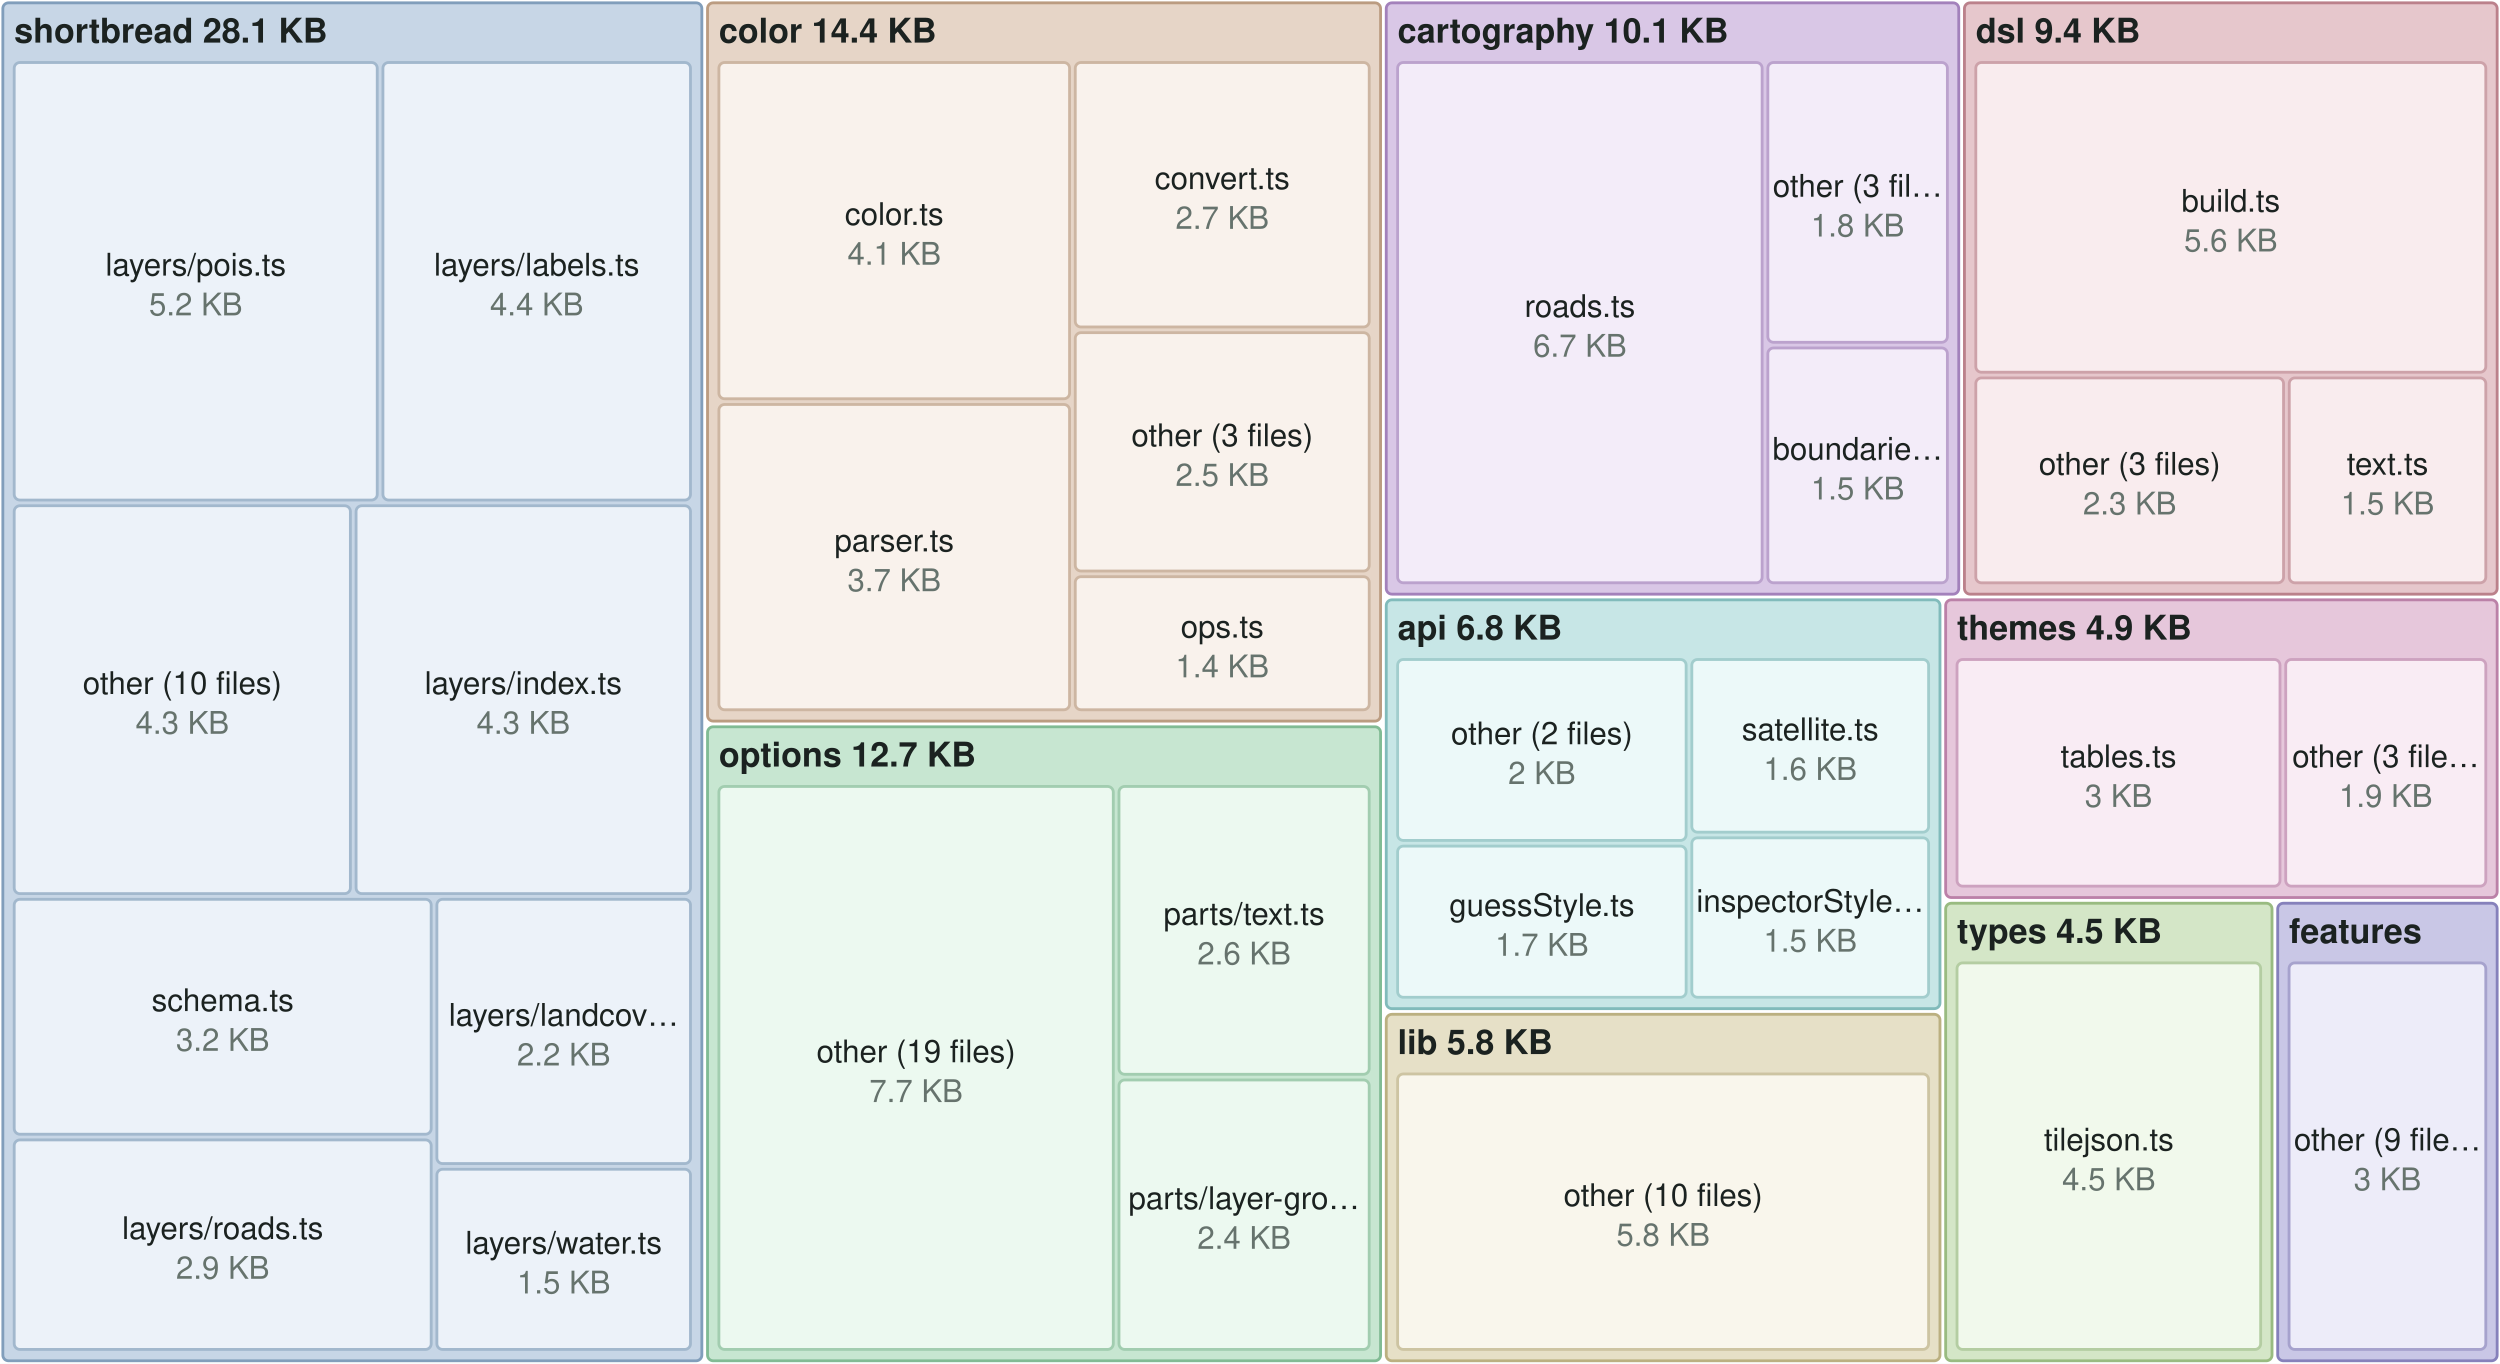
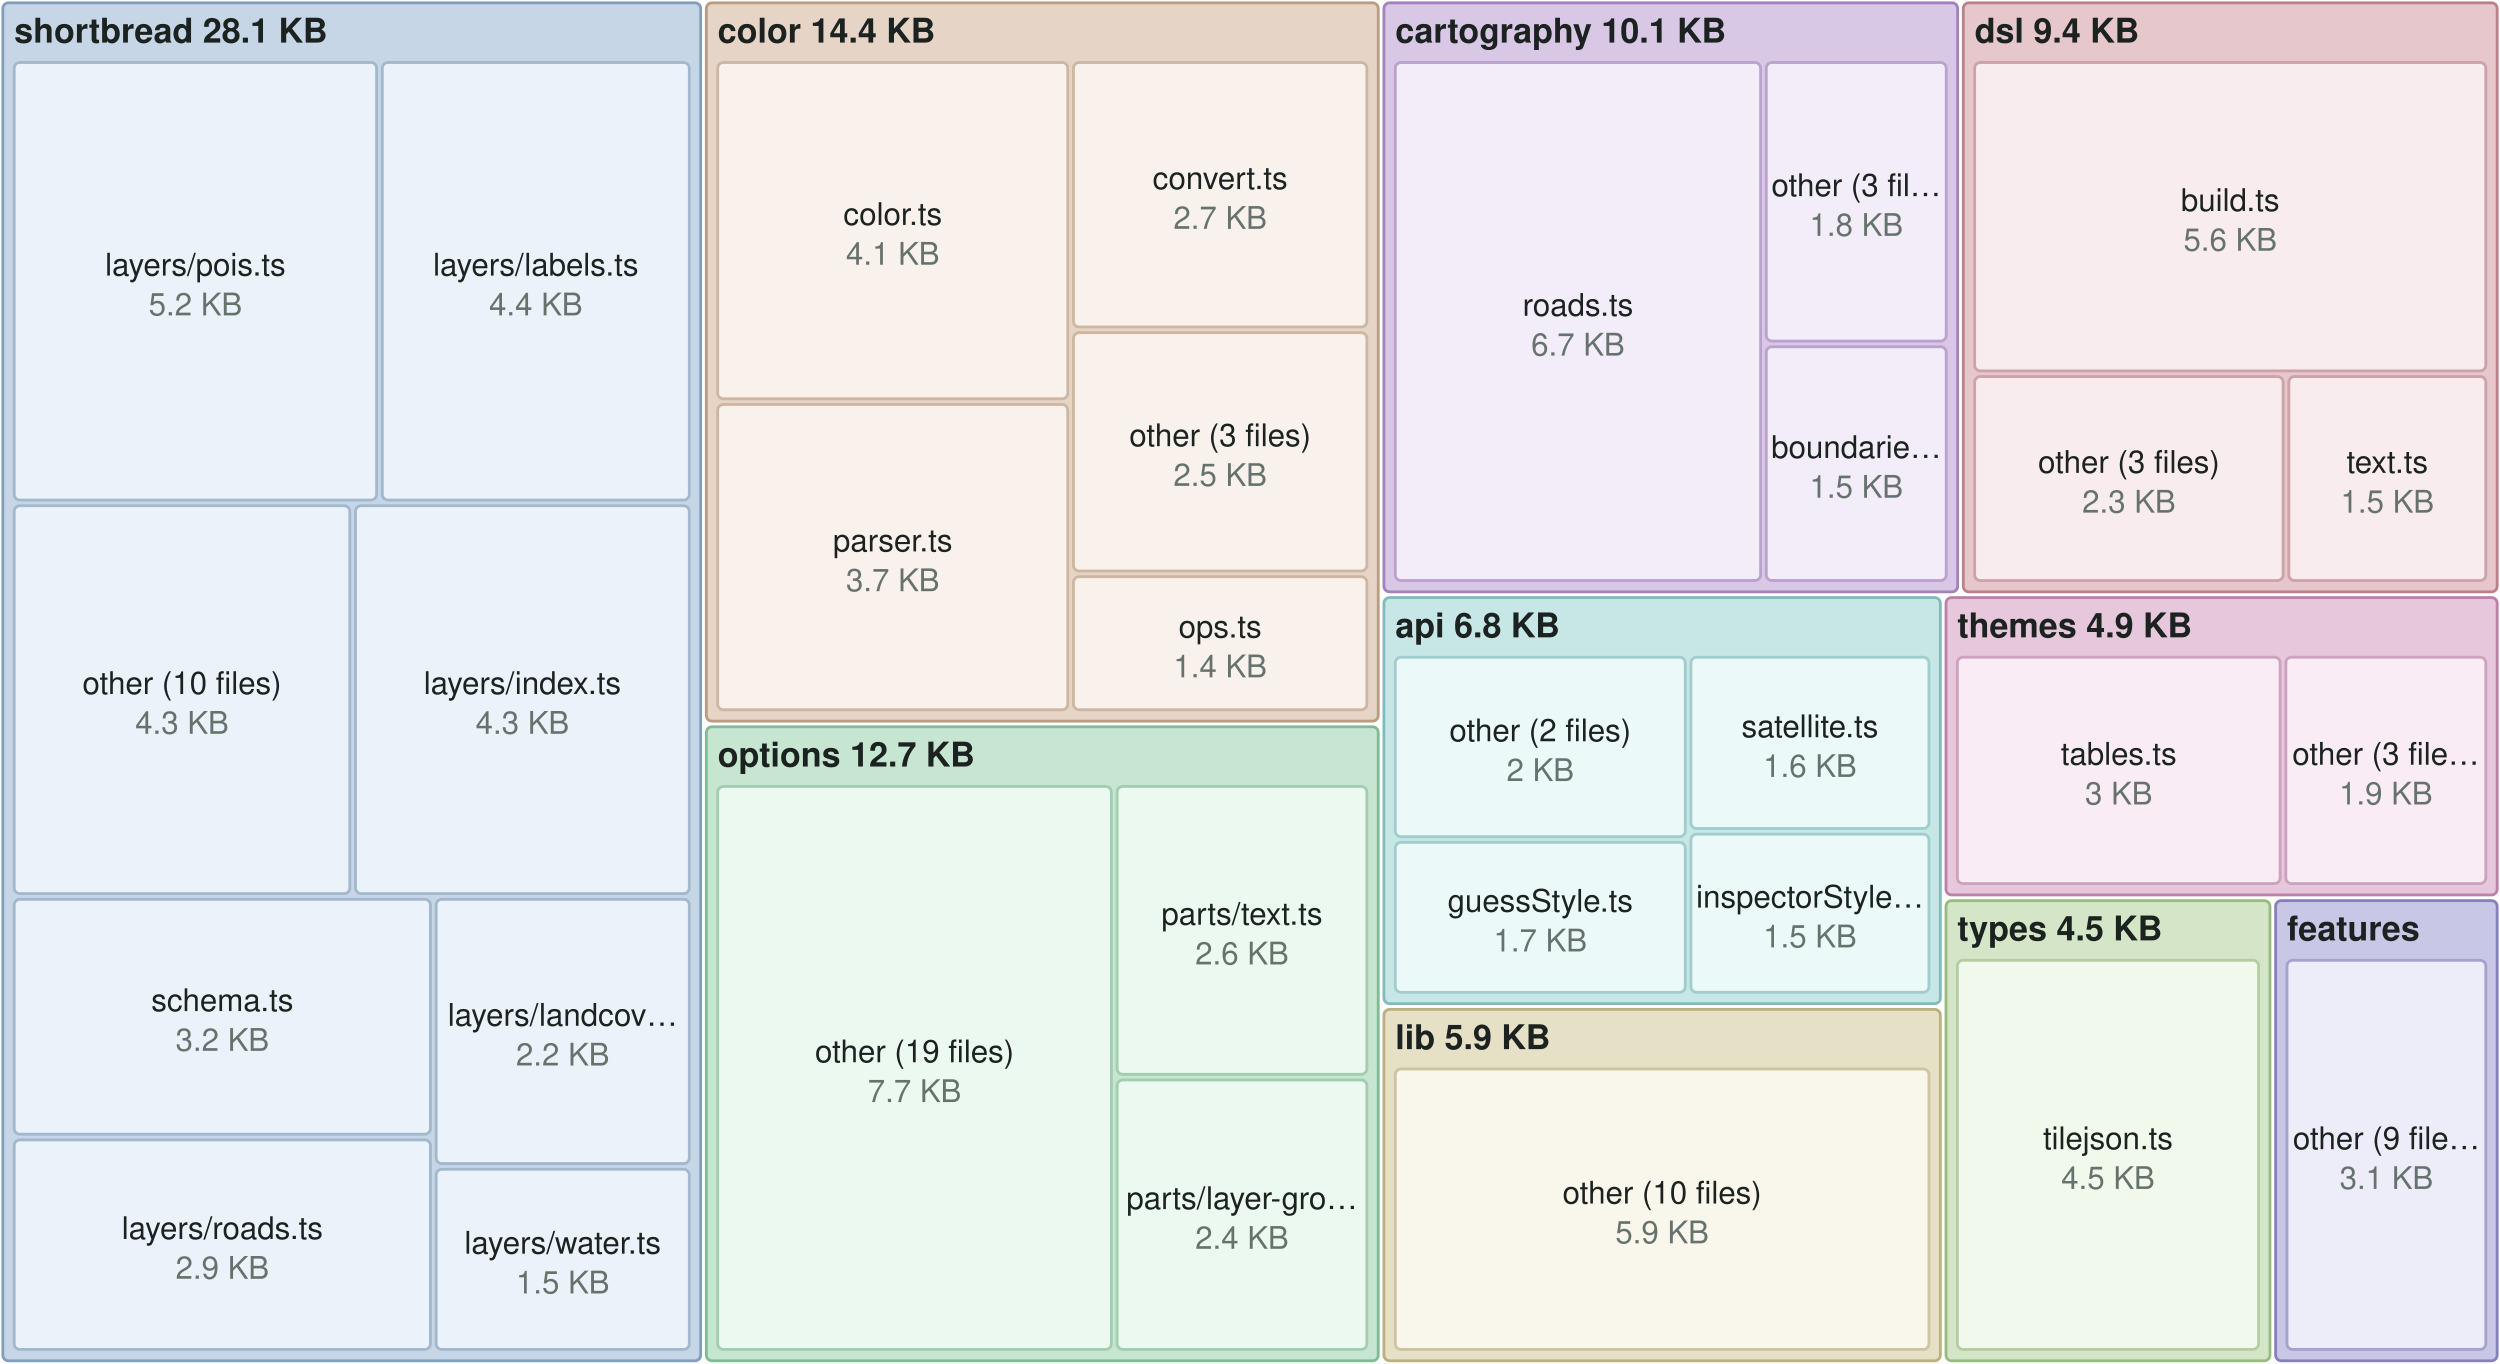
<svg xmlns="http://www.w3.org/2000/svg" width="880" height="480" viewBox="0 0 880 480">
  <style>
	.background { fill: #ffffff; }
	text { font-family: Helvetica, Arial, 'Liberation Sans', sans-serif; }
	.group-label { fill: #1b2220; font-weight: 600; font-size: 12px; }
	.leaf-label { fill: #1b2220; font-size: 11px; text-anchor: middle; }
	.leaf-size { fill: #66736d; font-size: 11px; text-anchor: middle; }
	.group-box, .leaf-box { stroke-width: 1; }
	.leaf:hover .leaf-box { stroke-width: 2; }
	.c0 .group-box { fill: hsl(210 38% 84%); stroke: hsl(210 30% 62%); }
	.c0 .leaf-box { fill: hsl(210 50% 95%); stroke: hsl(210 30% 72%); }
	.c1 .group-box { fill: hsl(28 38% 84%); stroke: hsl(28 30% 62%); }
	.c1 .leaf-box { fill: hsl(28 50% 95%); stroke: hsl(28 30% 72%); }
	.c2 .group-box { fill: hsl(140 38% 84%); stroke: hsl(140 30% 62%); }
	.c2 .leaf-box { fill: hsl(140 50% 95%); stroke: hsl(140 30% 72%); }
	.c3 .group-box { fill: hsl(275 38% 84%); stroke: hsl(275 30% 62%); }
	.c3 .leaf-box { fill: hsl(275 50% 95%); stroke: hsl(275 30% 72%); }
	.c4 .group-box { fill: hsl(350 38% 84%); stroke: hsl(350 30% 62%); }
	.c4 .leaf-box { fill: hsl(350 50% 95%); stroke: hsl(350 30% 72%); }
	.c5 .group-box { fill: hsl(180 38% 84%); stroke: hsl(180 30% 62%); }
	.c5 .leaf-box { fill: hsl(180 50% 95%); stroke: hsl(180 30% 72%); }
	.c6 .group-box { fill: hsl(48 38% 84%); stroke: hsl(48 30% 62%); }
	.c6 .leaf-box { fill: hsl(48 50% 95%); stroke: hsl(48 30% 72%); }
	.c7 .group-box { fill: hsl(320 38% 84%); stroke: hsl(320 30% 62%); }
	.c7 .leaf-box { fill: hsl(320 50% 95%); stroke: hsl(320 30% 72%); }
	.c8 .group-box { fill: hsl(95 38% 84%); stroke: hsl(95 30% 62%); }
	.c8 .leaf-box { fill: hsl(95 50% 95%); stroke: hsl(95 30% 72%); }
	.c9 .group-box { fill: hsl(245 38% 84%); stroke: hsl(245 30% 62%); }
	.c9 .leaf-box { fill: hsl(245 50% 95%); stroke: hsl(245 30% 72%); }
	@media (prefers-color-scheme: dark) {
		.background { fill: #0d1117; }
		.group-label, .leaf-label { fill: #e6edf3; }
		.leaf-size { fill: #8b949e; }
		.c0 .group-box { fill: hsl(210 22% 22%); stroke: hsl(210 20% 38%); }
		.c0 .leaf-box { fill: hsl(210 25% 14%); stroke: hsl(210 20% 32%); }
		.c1 .group-box { fill: hsl(28 22% 22%); stroke: hsl(28 20% 38%); }
		.c1 .leaf-box { fill: hsl(28 25% 14%); stroke: hsl(28 20% 32%); }
		.c2 .group-box { fill: hsl(140 22% 22%); stroke: hsl(140 20% 38%); }
		.c2 .leaf-box { fill: hsl(140 25% 14%); stroke: hsl(140 20% 32%); }
		.c3 .group-box { fill: hsl(275 22% 22%); stroke: hsl(275 20% 38%); }
		.c3 .leaf-box { fill: hsl(275 25% 14%); stroke: hsl(275 20% 32%); }
		.c4 .group-box { fill: hsl(350 22% 22%); stroke: hsl(350 20% 38%); }
		.c4 .leaf-box { fill: hsl(350 25% 14%); stroke: hsl(350 20% 32%); }
		.c5 .group-box { fill: hsl(180 22% 22%); stroke: hsl(180 20% 38%); }
		.c5 .leaf-box { fill: hsl(180 25% 14%); stroke: hsl(180 20% 32%); }
		.c6 .group-box { fill: hsl(48 22% 22%); stroke: hsl(48 20% 38%); }
		.c6 .leaf-box { fill: hsl(48 25% 14%); stroke: hsl(48 20% 32%); }
		.c7 .group-box { fill: hsl(320 22% 22%); stroke: hsl(320 20% 38%); }
		.c7 .leaf-box { fill: hsl(320 25% 14%); stroke: hsl(320 20% 32%); }
		.c8 .group-box { fill: hsl(95 22% 22%); stroke: hsl(95 20% 38%); }
		.c8 .leaf-box { fill: hsl(95 25% 14%); stroke: hsl(95 20% 32%); }
		.c9 .group-box { fill: hsl(245 22% 22%); stroke: hsl(245 20% 38%); }
		.c9 .leaf-box { fill: hsl(245 25% 14%); stroke: hsl(245 20% 32%); }
	}
</style>
  <rect class="background" width="880" height="480" />
  <g class="group c0">
-     <rect class="group-box" x="1" y="1" width="246.05" height="478" rx="2" />
+     <rect class="group-box" x="1" y="1" width="245.63" height="478" rx="2" />
    <text class="group-label" x="5" y="15" textLength="108.71" lengthAdjust="spacingAndGlyphs">shortbread 28.1 KB</text>
  </g>
  <g class="leaf c0">
-     <rect class="leaf-box" x="5" y="22" width="127.79" height="154.02" rx="2" />
-     <text class="leaf-label" x="68.9" y="97.01" textLength="64.19" lengthAdjust="spacingAndGlyphs">layers/pois.ts</text>
-     <text class="leaf-size" x="68.9" y="111.01" textLength="33.02" lengthAdjust="spacingAndGlyphs">5.2 KB</text>
-   </g>
-   <g class="leaf c0">
-     <rect class="leaf-box" x="134.79" y="22" width="108.26" height="154.02" rx="2" />
-     <text class="leaf-label" x="188.92" y="97.01" textLength="72.74" lengthAdjust="spacingAndGlyphs">layers/labels.ts</text>
-     <text class="leaf-size" x="188.92" y="111.01" textLength="33.02" lengthAdjust="spacingAndGlyphs">4.4 KB</text>
-   </g>
-   <g class="leaf c0">
-     <rect class="leaf-box" x="5" y="178.02" width="118.34" height="136.53" rx="2" />
-     <text class="leaf-label" x="64.17" y="244.29" textLength="70.3" lengthAdjust="spacingAndGlyphs">other (10 files)</text>
-     <text class="leaf-size" x="64.17" y="258.29" textLength="33.02" lengthAdjust="spacingAndGlyphs">4.3 KB</text>
-   </g>
-   <g class="leaf c0">
-     <rect class="leaf-box" x="125.34" y="178.02" width="117.71" height="136.53" rx="2" />
-     <text class="leaf-label" x="184.2" y="244.29" textLength="70.3" lengthAdjust="spacingAndGlyphs">layers/index.ts</text>
-     <text class="leaf-size" x="184.2" y="258.29" textLength="33.02" lengthAdjust="spacingAndGlyphs">4.3 KB</text>
-   </g>
-   <g class="leaf c0">
-     <rect class="leaf-box" x="5" y="316.55" width="146.78" height="82.7" rx="2" />
-     <text class="leaf-label" x="78.39" y="355.9" textLength="50.13" lengthAdjust="spacingAndGlyphs">schema.ts</text>
-     <text class="leaf-size" x="78.39" y="369.9" textLength="33.02" lengthAdjust="spacingAndGlyphs">3.2 KB</text>
-   </g>
-   <g class="leaf c0">
-     <rect class="leaf-box" x="5" y="401.25" width="146.78" height="73.75" rx="2" />
-     <text class="leaf-label" x="78.39" y="436.13" textLength="71.52" lengthAdjust="spacingAndGlyphs">layers/roads.ts</text>
-     <text class="leaf-size" x="78.39" y="450.13" textLength="33.02" lengthAdjust="spacingAndGlyphs">2.9 KB</text>
-   </g>
-   <g class="leaf c0">
-     <rect class="leaf-box" x="153.78" y="316.55" width="89.27" height="93.03" rx="2" />
-     <text class="leaf-label" x="198.42" y="361.07" textLength="76.42" lengthAdjust="spacingAndGlyphs">layers/landcov…</text>
-     <text class="leaf-size" x="198.42" y="375.07" textLength="33.02" lengthAdjust="spacingAndGlyphs">2.2 KB</text>
-   </g>
-   <g class="leaf c0">
-     <rect class="leaf-box" x="153.78" y="411.58" width="89.27" height="63.42" rx="2" />
-     <text class="leaf-label" x="198.42" y="441.29" textLength="70.91" lengthAdjust="spacingAndGlyphs">layers/water.ts</text>
-     <text class="leaf-size" x="198.42" y="455.29" textLength="33.02" lengthAdjust="spacingAndGlyphs">1.5 KB</text>
+     <rect class="leaf-box" x="5" y="22" width="127.57" height="154.02" rx="2" />
+     <text class="leaf-label" x="68.78" y="97.01" textLength="64.19" lengthAdjust="spacingAndGlyphs">layers/pois.ts</text>
+     <text class="leaf-size" x="68.78" y="111.01" textLength="33.02" lengthAdjust="spacingAndGlyphs">5.2 KB</text>
+   </g>
+   <g class="leaf c0">
+     <rect class="leaf-box" x="134.57" y="22" width="108.06" height="154.02" rx="2" />
+     <text class="leaf-label" x="188.6" y="97.01" textLength="72.74" lengthAdjust="spacingAndGlyphs">layers/labels.ts</text>
+     <text class="leaf-size" x="188.6" y="111.01" textLength="33.02" lengthAdjust="spacingAndGlyphs">4.4 KB</text>
+   </g>
+   <g class="leaf c0">
+     <rect class="leaf-box" x="5" y="178.02" width="118.13" height="136.53" rx="2" />
+     <text class="leaf-label" x="64.06" y="244.29" textLength="70.3" lengthAdjust="spacingAndGlyphs">other (10 files)</text>
+     <text class="leaf-size" x="64.06" y="258.29" textLength="33.02" lengthAdjust="spacingAndGlyphs">4.3 KB</text>
+   </g>
+   <g class="leaf c0">
+     <rect class="leaf-box" x="125.13" y="178.02" width="117.5" height="136.53" rx="2" />
+     <text class="leaf-label" x="183.88" y="244.29" textLength="70.3" lengthAdjust="spacingAndGlyphs">layers/index.ts</text>
+     <text class="leaf-size" x="183.88" y="258.29" textLength="33.02" lengthAdjust="spacingAndGlyphs">4.3 KB</text>
+   </g>
+   <g class="leaf c0">
+     <rect class="leaf-box" x="5" y="316.55" width="146.52" height="82.7" rx="2" />
+     <text class="leaf-label" x="78.26" y="355.9" textLength="50.13" lengthAdjust="spacingAndGlyphs">schema.ts</text>
+     <text class="leaf-size" x="78.26" y="369.9" textLength="33.02" lengthAdjust="spacingAndGlyphs">3.2 KB</text>
+   </g>
+   <g class="leaf c0">
+     <rect class="leaf-box" x="5" y="401.25" width="146.52" height="73.75" rx="2" />
+     <text class="leaf-label" x="78.26" y="436.13" textLength="71.52" lengthAdjust="spacingAndGlyphs">layers/roads.ts</text>
+     <text class="leaf-size" x="78.26" y="450.13" textLength="33.02" lengthAdjust="spacingAndGlyphs">2.9 KB</text>
+   </g>
+   <g class="leaf c0">
+     <rect class="leaf-box" x="153.52" y="316.55" width="89.11" height="93.03" rx="2" />
+     <text class="leaf-label" x="198.07" y="361.07" textLength="76.42" lengthAdjust="spacingAndGlyphs">layers/landcov…</text>
+     <text class="leaf-size" x="198.07" y="375.07" textLength="33.02" lengthAdjust="spacingAndGlyphs">2.2 KB</text>
+   </g>
+   <g class="leaf c0">
+     <rect class="leaf-box" x="153.52" y="411.58" width="89.11" height="63.42" rx="2" />
+     <text class="leaf-label" x="198.07" y="441.29" textLength="70.91" lengthAdjust="spacingAndGlyphs">layers/water.ts</text>
+     <text class="leaf-size" x="198.07" y="455.29" textLength="33.02" lengthAdjust="spacingAndGlyphs">1.5 KB</text>
  </g>
  <g class="group c1">
-     <rect class="group-box" x="249.05" y="1" width="236.91" height="252.83" rx="2" />
-     <text class="group-label" x="253.05" y="15" textLength="75.37" lengthAdjust="spacingAndGlyphs">color 14.4 KB</text>
-   </g>
-   <g class="leaf c1">
-     <rect class="leaf-box" x="253.05" y="22" width="123.44" height="118.37" rx="2" />
-     <text class="leaf-label" x="314.77" y="79.18" textLength="35.45" lengthAdjust="spacingAndGlyphs">color.ts</text>
-     <text class="leaf-size" x="314.77" y="93.18" textLength="33.02" lengthAdjust="spacingAndGlyphs">4.1 KB</text>
-   </g>
-   <g class="leaf c1">
-     <rect class="leaf-box" x="253.05" y="142.37" width="123.44" height="107.47" rx="2" />
-     <text class="leaf-label" x="314.77" y="194.1" textLength="42.79" lengthAdjust="spacingAndGlyphs">parser.ts</text>
-     <text class="leaf-size" x="314.77" y="208.1" textLength="33.02" lengthAdjust="spacingAndGlyphs">3.7 KB</text>
-   </g>
-   <g class="leaf c1">
-     <rect class="leaf-box" x="378.49" y="22" width="103.48" height="93.1" rx="2" />
-     <text class="leaf-label" x="430.23" y="66.55" textLength="47.69" lengthAdjust="spacingAndGlyphs">convert.ts</text>
-     <text class="leaf-size" x="430.23" y="80.55" textLength="33.02" lengthAdjust="spacingAndGlyphs">2.7 KB</text>
-   </g>
-   <g class="leaf c1">
-     <rect class="leaf-box" x="378.49" y="117.1" width="103.48" height="83.9" rx="2" />
-     <text class="leaf-label" x="430.23" y="157.05" textLength="64.19" lengthAdjust="spacingAndGlyphs">other (3 files)</text>
-     <text class="leaf-size" x="430.23" y="171.05" textLength="33.02" lengthAdjust="spacingAndGlyphs">2.5 KB</text>
-   </g>
-   <g class="leaf c1">
-     <rect class="leaf-box" x="378.49" y="203" width="103.48" height="46.83" rx="2" />
-     <text class="leaf-label" x="430.23" y="224.42" textLength="29.35" lengthAdjust="spacingAndGlyphs">ops.ts</text>
-     <text class="leaf-size" x="430.23" y="238.42" textLength="33.02" lengthAdjust="spacingAndGlyphs">1.4 KB</text>
+     <rect class="group-box" x="248.63" y="1" width="236.51" height="252.83" rx="2" />
+     <text class="group-label" x="252.63" y="15" textLength="75.37" lengthAdjust="spacingAndGlyphs">color 14.4 KB</text>
+   </g>
+   <g class="leaf c1">
+     <rect class="leaf-box" x="252.63" y="22" width="123.22" height="118.37" rx="2" />
+     <text class="leaf-label" x="314.24" y="79.18" textLength="35.45" lengthAdjust="spacingAndGlyphs">color.ts</text>
+     <text class="leaf-size" x="314.24" y="93.18" textLength="33.02" lengthAdjust="spacingAndGlyphs">4.1 KB</text>
+   </g>
+   <g class="leaf c1">
+     <rect class="leaf-box" x="252.63" y="142.37" width="123.22" height="107.47" rx="2" />
+     <text class="leaf-label" x="314.24" y="194.1" textLength="42.79" lengthAdjust="spacingAndGlyphs">parser.ts</text>
+     <text class="leaf-size" x="314.24" y="208.1" textLength="33.02" lengthAdjust="spacingAndGlyphs">3.7 KB</text>
+   </g>
+   <g class="leaf c1">
+     <rect class="leaf-box" x="377.85" y="22" width="103.29" height="93.1" rx="2" />
+     <text class="leaf-label" x="429.49" y="66.55" textLength="47.69" lengthAdjust="spacingAndGlyphs">convert.ts</text>
+     <text class="leaf-size" x="429.49" y="80.55" textLength="33.02" lengthAdjust="spacingAndGlyphs">2.7 KB</text>
+   </g>
+   <g class="leaf c1">
+     <rect class="leaf-box" x="377.85" y="117.1" width="103.29" height="83.9" rx="2" />
+     <text class="leaf-label" x="429.49" y="157.05" textLength="64.19" lengthAdjust="spacingAndGlyphs">other (3 files)</text>
+     <text class="leaf-size" x="429.49" y="171.05" textLength="33.02" lengthAdjust="spacingAndGlyphs">2.5 KB</text>
+   </g>
+   <g class="leaf c1">
+     <rect class="leaf-box" x="377.85" y="203" width="103.29" height="46.83" rx="2" />
+     <text class="leaf-label" x="429.49" y="224.42" textLength="29.35" lengthAdjust="spacingAndGlyphs">ops.ts</text>
+     <text class="leaf-size" x="429.49" y="238.42" textLength="33.02" lengthAdjust="spacingAndGlyphs">1.4 KB</text>
  </g>
  <g class="group c2">
-     <rect class="group-box" x="249.05" y="255.83" width="236.91" height="223.17" rx="2" />
-     <text class="group-label" x="253.05" y="269.83" textLength="89.36" lengthAdjust="spacingAndGlyphs">options 12.7 KB</text>
+     <rect class="group-box" x="248.63" y="255.83" width="236.51" height="223.17" rx="2" />
+     <text class="group-label" x="252.63" y="269.83" textLength="89.36" lengthAdjust="spacingAndGlyphs">options 12.7 KB</text>
  </g>
  <g class="leaf c2">
-     <rect class="leaf-box" x="253.05" y="276.83" width="138.83" height="198.17" rx="2" />
-     <text class="leaf-label" x="322.46" y="373.92" textLength="70.3" lengthAdjust="spacingAndGlyphs">other (19 files)</text>
-     <text class="leaf-size" x="322.46" y="387.92" textLength="33.02" lengthAdjust="spacingAndGlyphs">7.7 KB</text>
+     <rect class="leaf-box" x="252.63" y="276.83" width="138.58" height="198.17" rx="2" />
+     <text class="leaf-label" x="321.92" y="373.92" textLength="70.3" lengthAdjust="spacingAndGlyphs">other (19 files)</text>
+     <text class="leaf-size" x="321.92" y="387.92" textLength="33.02" lengthAdjust="spacingAndGlyphs">7.7 KB</text>
  </g>
  <g class="leaf c2">
-     <rect class="leaf-box" x="393.88" y="276.83" width="88.08" height="101.32" rx="2" />
-     <text class="leaf-label" x="437.92" y="325.49" textLength="56.86" lengthAdjust="spacingAndGlyphs">parts/text.ts</text>
-     <text class="leaf-size" x="437.92" y="339.49" textLength="33.02" lengthAdjust="spacingAndGlyphs">2.6 KB</text>
+     <rect class="leaf-box" x="393.21" y="276.83" width="87.93" height="101.32" rx="2" />
+     <text class="leaf-label" x="437.17" y="325.49" textLength="56.86" lengthAdjust="spacingAndGlyphs">parts/text.ts</text>
+     <text class="leaf-size" x="437.17" y="339.49" textLength="33.02" lengthAdjust="spacingAndGlyphs">2.6 KB</text>
  </g>
  <g class="leaf c2">
-     <rect class="leaf-box" x="393.88" y="380.15" width="88.08" height="94.85" rx="2" />
-     <text class="leaf-label" x="437.92" y="425.58" textLength="77.02" lengthAdjust="spacingAndGlyphs">parts/layer-gro…</text>
-     <text class="leaf-size" x="437.92" y="439.58" textLength="33.02" lengthAdjust="spacingAndGlyphs">2.4 KB</text>
+     <rect class="leaf-box" x="393.21" y="380.15" width="87.93" height="94.85" rx="2" />
+     <text class="leaf-label" x="437.17" y="425.58" textLength="77.02" lengthAdjust="spacingAndGlyphs">parts/layer-gro…</text>
+     <text class="leaf-size" x="437.17" y="439.58" textLength="33.02" lengthAdjust="spacingAndGlyphs">2.4 KB</text>
  </g>
  <g class="group c3">
-     <rect class="group-box" x="487.96" y="1" width="201.52" height="208.14" rx="2" />
-     <text class="group-label" x="491.96" y="15" textLength="115.38" lengthAdjust="spacingAndGlyphs">cartography 10.1 KB</text>
+     <rect class="group-box" x="487.14" y="1" width="201.95" height="207.34" rx="2" />
+     <text class="group-label" x="491.14" y="15" textLength="115.38" lengthAdjust="spacingAndGlyphs">cartography 10.1 KB</text>
  </g>
  <g class="leaf c3">
-     <rect class="leaf-box" x="491.96" y="22" width="128.31" height="183.14" rx="2" />
-     <text class="leaf-label" x="556.12" y="111.57" textLength="39.13" lengthAdjust="spacingAndGlyphs">roads.ts</text>
-     <text class="leaf-size" x="556.12" y="125.57" textLength="33.02" lengthAdjust="spacingAndGlyphs">6.7 KB</text>
+     <rect class="leaf-box" x="491.14" y="22" width="128.6" height="182.34" rx="2" />
+     <text class="leaf-label" x="555.43" y="111.17" textLength="39.13" lengthAdjust="spacingAndGlyphs">roads.ts</text>
+     <text class="leaf-size" x="555.43" y="125.17" textLength="33.02" lengthAdjust="spacingAndGlyphs">6.7 KB</text>
  </g>
  <g class="leaf c3">
-     <rect class="leaf-box" x="622.28" y="22" width="63.2" height="98.49" rx="2" />
-     <text class="leaf-label" x="653.88" y="69.25" textLength="55.02" lengthAdjust="spacingAndGlyphs">other (3 fil…</text>
-     <text class="leaf-size" x="653.88" y="83.25" textLength="33.02" lengthAdjust="spacingAndGlyphs">1.8 KB</text>
+     <rect class="leaf-box" x="621.73" y="22" width="63.35" height="98.06" rx="2" />
+     <text class="leaf-label" x="653.41" y="69.03" textLength="55.02" lengthAdjust="spacingAndGlyphs">other (3 fil…</text>
+     <text class="leaf-size" x="653.41" y="83.03" textLength="33.02" lengthAdjust="spacingAndGlyphs">1.8 KB</text>
  </g>
  <g class="leaf c3">
-     <rect class="leaf-box" x="622.28" y="122.49" width="63.2" height="82.65" rx="2" />
-     <text class="leaf-label" x="653.88" y="161.82" textLength="55.03" lengthAdjust="spacingAndGlyphs">boundarie…</text>
-     <text class="leaf-size" x="653.88" y="175.82" textLength="33.02" lengthAdjust="spacingAndGlyphs">1.5 KB</text>
+     <rect class="leaf-box" x="621.73" y="122.06" width="63.35" height="82.28" rx="2" />
+     <text class="leaf-label" x="653.41" y="161.2" textLength="55.03" lengthAdjust="spacingAndGlyphs">boundarie…</text>
+     <text class="leaf-size" x="653.41" y="175.2" textLength="33.02" lengthAdjust="spacingAndGlyphs">1.5 KB</text>
  </g>
  <g class="group c4">
-     <rect class="group-box" x="691.48" y="1" width="187.52" height="208.14" rx="2" />
-     <text class="group-label" x="695.48" y="15" textLength="56.7" lengthAdjust="spacingAndGlyphs">dsl 9.4 KB</text>
+     <rect class="group-box" x="691.08" y="1" width="187.92" height="207.34" rx="2" />
+     <text class="group-label" x="695.08" y="15" textLength="56.7" lengthAdjust="spacingAndGlyphs">dsl 9.4 KB</text>
  </g>
  <g class="leaf c4">
-     <rect class="leaf-box" x="695.48" y="22" width="179.52" height="109.03" rx="2" />
-     <text class="leaf-label" x="785.24" y="74.51" textLength="34.85" lengthAdjust="spacingAndGlyphs">build.ts</text>
-     <text class="leaf-size" x="785.24" y="88.51" textLength="33.02" lengthAdjust="spacingAndGlyphs">5.6 KB</text>
+     <rect class="leaf-box" x="695.08" y="22" width="179.92" height="108.55" rx="2" />
+     <text class="leaf-label" x="785.04" y="74.27" textLength="34.85" lengthAdjust="spacingAndGlyphs">build.ts</text>
+     <text class="leaf-size" x="785.04" y="88.27" textLength="33.02" lengthAdjust="spacingAndGlyphs">5.6 KB</text>
  </g>
  <g class="leaf c4">
-     <rect class="leaf-box" x="695.48" y="133.03" width="108.33" height="72.12" rx="2" />
-     <text class="leaf-label" x="749.65" y="167.09" textLength="64.19" lengthAdjust="spacingAndGlyphs">other (3 files)</text>
-     <text class="leaf-size" x="749.65" y="181.09" textLength="33.02" lengthAdjust="spacingAndGlyphs">2.3 KB</text>
+     <rect class="leaf-box" x="695.08" y="132.55" width="108.58" height="71.8" rx="2" />
+     <text class="leaf-label" x="749.37" y="166.45" textLength="64.19" lengthAdjust="spacingAndGlyphs">other (3 files)</text>
+     <text class="leaf-size" x="749.37" y="180.45" textLength="33.02" lengthAdjust="spacingAndGlyphs">2.3 KB</text>
  </g>
  <g class="leaf c4">
-     <rect class="leaf-box" x="805.82" y="133.03" width="69.18" height="72.12" rx="2" />
-     <text class="leaf-label" x="840.41" y="167.09" textLength="29.35" lengthAdjust="spacingAndGlyphs">text.ts</text>
-     <text class="leaf-size" x="840.41" y="181.09" textLength="33.02" lengthAdjust="spacingAndGlyphs">1.5 KB</text>
+     <rect class="leaf-box" x="805.66" y="132.55" width="69.34" height="71.8" rx="2" />
+     <text class="leaf-label" x="840.33" y="166.45" textLength="29.35" lengthAdjust="spacingAndGlyphs">text.ts</text>
+     <text class="leaf-size" x="840.33" y="180.45" textLength="33.02" lengthAdjust="spacingAndGlyphs">1.5 KB</text>
  </g>
  <g class="group c5">
-     <rect class="group-box" x="487.96" y="211.14" width="194.91" height="143.9" rx="2" />
-     <text class="group-label" x="491.96" y="225.14" textLength="56.7" lengthAdjust="spacingAndGlyphs">api 6.8 KB</text>
-   </g>
-   <g class="leaf c5">
-     <rect class="leaf-box" x="491.96" y="232.14" width="101.56" height="63.69" rx="2" />
-     <text class="leaf-label" x="542.74" y="261.99" textLength="64.19" lengthAdjust="spacingAndGlyphs">other (2 files)</text>
-     <text class="leaf-size" x="542.74" y="275.99" textLength="23.85" lengthAdjust="spacingAndGlyphs">2 KB</text>
-   </g>
-   <g class="leaf c5">
-     <rect class="leaf-box" x="491.96" y="297.83" width="101.56" height="53.21" rx="2" />
-     <text class="leaf-label" x="542.74" y="322.44" textLength="65.42" lengthAdjust="spacingAndGlyphs">guessStyle.ts</text>
-     <text class="leaf-size" x="542.74" y="336.44" textLength="33.02" lengthAdjust="spacingAndGlyphs">1.7 KB</text>
-   </g>
-   <g class="leaf c5">
-     <rect class="leaf-box" x="595.52" y="232.14" width="83.35" height="60.78" rx="2" />
-     <text class="leaf-label" x="637.2" y="260.53" textLength="48.91" lengthAdjust="spacingAndGlyphs">satellite.ts</text>
-     <text class="leaf-size" x="637.2" y="274.53" textLength="33.02" lengthAdjust="spacingAndGlyphs">1.6 KB</text>
-   </g>
-   <g class="leaf c5">
-     <rect class="leaf-box" x="595.52" y="294.92" width="83.35" height="56.12" rx="2" />
-     <text class="leaf-label" x="637.2" y="320.98" textLength="75.2" lengthAdjust="spacingAndGlyphs">inspectorStyle…</text>
-     <text class="leaf-size" x="637.2" y="334.98" textLength="33.02" lengthAdjust="spacingAndGlyphs">1.5 KB</text>
+     <rect class="group-box" x="487.14" y="210.34" width="195.86" height="142.95" rx="2" />
+     <text class="group-label" x="491.14" y="224.34" textLength="56.7" lengthAdjust="spacingAndGlyphs">api 6.8 KB</text>
+   </g>
+   <g class="leaf c5">
+     <rect class="leaf-box" x="491.14" y="231.34" width="102.07" height="63.18" rx="2" />
+     <text class="leaf-label" x="542.17" y="260.93" textLength="64.19" lengthAdjust="spacingAndGlyphs">other (2 files)</text>
+     <text class="leaf-size" x="542.17" y="274.93" textLength="23.85" lengthAdjust="spacingAndGlyphs">2 KB</text>
+   </g>
+   <g class="leaf c5">
+     <rect class="leaf-box" x="491.14" y="296.52" width="102.07" height="52.78" rx="2" />
+     <text class="leaf-label" x="542.17" y="320.91" textLength="65.42" lengthAdjust="spacingAndGlyphs">guessStyle.ts</text>
+     <text class="leaf-size" x="542.17" y="334.91" textLength="33.02" lengthAdjust="spacingAndGlyphs">1.7 KB</text>
+   </g>
+   <g class="leaf c5">
+     <rect class="leaf-box" x="595.21" y="231.34" width="83.78" height="60.29" rx="2" />
+     <text class="leaf-label" x="637.1" y="259.49" textLength="48.91" lengthAdjust="spacingAndGlyphs">satellite.ts</text>
+     <text class="leaf-size" x="637.1" y="273.49" textLength="33.02" lengthAdjust="spacingAndGlyphs">1.6 KB</text>
+   </g>
+   <g class="leaf c5">
+     <rect class="leaf-box" x="595.21" y="293.63" width="83.78" height="55.66" rx="2" />
+     <text class="leaf-label" x="637.1" y="319.47" textLength="75.2" lengthAdjust="spacingAndGlyphs">inspectorStyle…</text>
+     <text class="leaf-size" x="637.1" y="333.47" textLength="33.02" lengthAdjust="spacingAndGlyphs">1.5 KB</text>
  </g>
  <g class="group c6">
-     <rect class="group-box" x="487.96" y="357.04" width="194.91" height="121.96" rx="2" />
-     <text class="group-label" x="491.96" y="371.04" textLength="53.36" lengthAdjust="spacingAndGlyphs">lib 5.8 KB</text>
+     <rect class="group-box" x="487.14" y="355.3" width="195.86" height="123.7" rx="2" />
+     <text class="group-label" x="491.14" y="369.3" textLength="53.36" lengthAdjust="spacingAndGlyphs">lib 5.9 KB</text>
  </g>
  <g class="leaf c6">
-     <rect class="leaf-box" x="491.96" y="378.04" width="186.91" height="96.96" rx="2" />
-     <text class="leaf-label" x="585.42" y="424.52" textLength="70.3" lengthAdjust="spacingAndGlyphs">other (10 files)</text>
-     <text class="leaf-size" x="585.42" y="438.52" textLength="33.02" lengthAdjust="spacingAndGlyphs">5.8 KB</text>
+     <rect class="leaf-box" x="491.14" y="376.3" width="187.86" height="98.7" rx="2" />
+     <text class="leaf-label" x="585.06" y="423.65" textLength="70.3" lengthAdjust="spacingAndGlyphs">other (10 files)</text>
+     <text class="leaf-size" x="585.06" y="437.65" textLength="33.02" lengthAdjust="spacingAndGlyphs">5.9 KB</text>
  </g>
  <g class="group c7">
-     <rect class="group-box" x="684.87" y="211.14" width="194.13" height="104.79" rx="2" />
-     <text class="group-label" x="688.87" y="225.14" textLength="81.37" lengthAdjust="spacingAndGlyphs">themes 4.9 KB</text>
+     <rect class="group-box" x="684.99" y="210.34" width="194.01" height="104.68" rx="2" />
+     <text class="group-label" x="688.99" y="224.34" textLength="81.37" lengthAdjust="spacingAndGlyphs">themes 4.9 KB</text>
  </g>
  <g class="leaf c7">
-     <rect class="leaf-box" x="688.87" y="232.14" width="113.69" height="79.79" rx="2" />
-     <text class="leaf-label" x="745.72" y="270.04" textLength="40.96" lengthAdjust="spacingAndGlyphs">tables.ts</text>
-     <text class="leaf-size" x="745.72" y="284.04" textLength="23.85" lengthAdjust="spacingAndGlyphs">3 KB</text>
+     <rect class="leaf-box" x="688.99" y="231.34" width="113.62" height="79.68" rx="2" />
+     <text class="leaf-label" x="745.8" y="269.18" textLength="40.96" lengthAdjust="spacingAndGlyphs">tables.ts</text>
+     <text class="leaf-size" x="745.8" y="283.18" textLength="23.85" lengthAdjust="spacingAndGlyphs">3 KB</text>
  </g>
  <g class="leaf c7">
-     <rect class="leaf-box" x="804.57" y="232.14" width="70.43" height="79.79" rx="2" />
-     <text class="leaf-label" x="839.78" y="270.04" textLength="61.14" lengthAdjust="spacingAndGlyphs">other (3 file…</text>
-     <text class="leaf-size" x="839.78" y="284.04" textLength="33.02" lengthAdjust="spacingAndGlyphs">1.9 KB</text>
+     <rect class="leaf-box" x="804.61" y="231.34" width="70.39" height="79.68" rx="2" />
+     <text class="leaf-label" x="839.81" y="269.18" textLength="61.14" lengthAdjust="spacingAndGlyphs">other (3 file…</text>
+     <text class="leaf-size" x="839.81" y="283.18" textLength="33.02" lengthAdjust="spacingAndGlyphs">1.9 KB</text>
  </g>
  <g class="group c8">
-     <rect class="group-box" x="684.87" y="317.94" width="114.88" height="161.06" rx="2" />
-     <text class="group-label" x="688.87" y="331.94" textLength="70.7" lengthAdjust="spacingAndGlyphs">types 4.5 KB</text>
+     <rect class="group-box" x="684.99" y="317.02" width="114.03" height="161.98" rx="2" />
+     <text class="group-label" x="688.99" y="331.02" textLength="70.7" lengthAdjust="spacingAndGlyphs">types 4.5 KB</text>
  </g>
  <g class="leaf c8">
-     <rect class="leaf-box" x="688.87" y="338.94" width="106.88" height="136.06" rx="2" />
-     <text class="leaf-label" x="742.31" y="404.97" textLength="45.85" lengthAdjust="spacingAndGlyphs">tilejson.ts</text>
-     <text class="leaf-size" x="742.31" y="418.97" textLength="33.02" lengthAdjust="spacingAndGlyphs">4.5 KB</text>
+     <rect class="leaf-box" x="688.99" y="338.02" width="106.03" height="136.98" rx="2" />
+     <text class="leaf-label" x="742.01" y="404.51" textLength="45.85" lengthAdjust="spacingAndGlyphs">tilejson.ts</text>
+     <text class="leaf-size" x="742.01" y="418.51" textLength="33.02" lengthAdjust="spacingAndGlyphs">4.5 KB</text>
  </g>
  <g class="group c9">
-     <rect class="group-box" x="801.75" y="317.94" width="77.25" height="161.06" rx="2" />
-     <text class="group-label" x="805.75" y="331.94" textLength="46.68" lengthAdjust="spacingAndGlyphs">features</text>
+     <rect class="group-box" x="801.02" y="317.02" width="77.98" height="161.98" rx="2" />
+     <text class="group-label" x="805.02" y="331.02" textLength="46.68" lengthAdjust="spacingAndGlyphs">features</text>
  </g>
  <g class="leaf c9">
-     <rect class="leaf-box" x="805.75" y="338.94" width="69.25" height="136.06" rx="2" />
-     <text class="leaf-label" x="840.38" y="404.97" textLength="61.14" lengthAdjust="spacingAndGlyphs">other (9 file…</text>
-     <text class="leaf-size" x="840.38" y="418.97" textLength="23.85" lengthAdjust="spacingAndGlyphs">3 KB</text>
+     <rect class="leaf-box" x="805.02" y="338.02" width="69.98" height="136.98" rx="2" />
+     <text class="leaf-label" x="840.01" y="404.51" textLength="61.14" lengthAdjust="spacingAndGlyphs">other (9 file…</text>
+     <text class="leaf-size" x="840.01" y="418.51" textLength="33.02" lengthAdjust="spacingAndGlyphs">3.1 KB</text>
  </g>
</svg>
